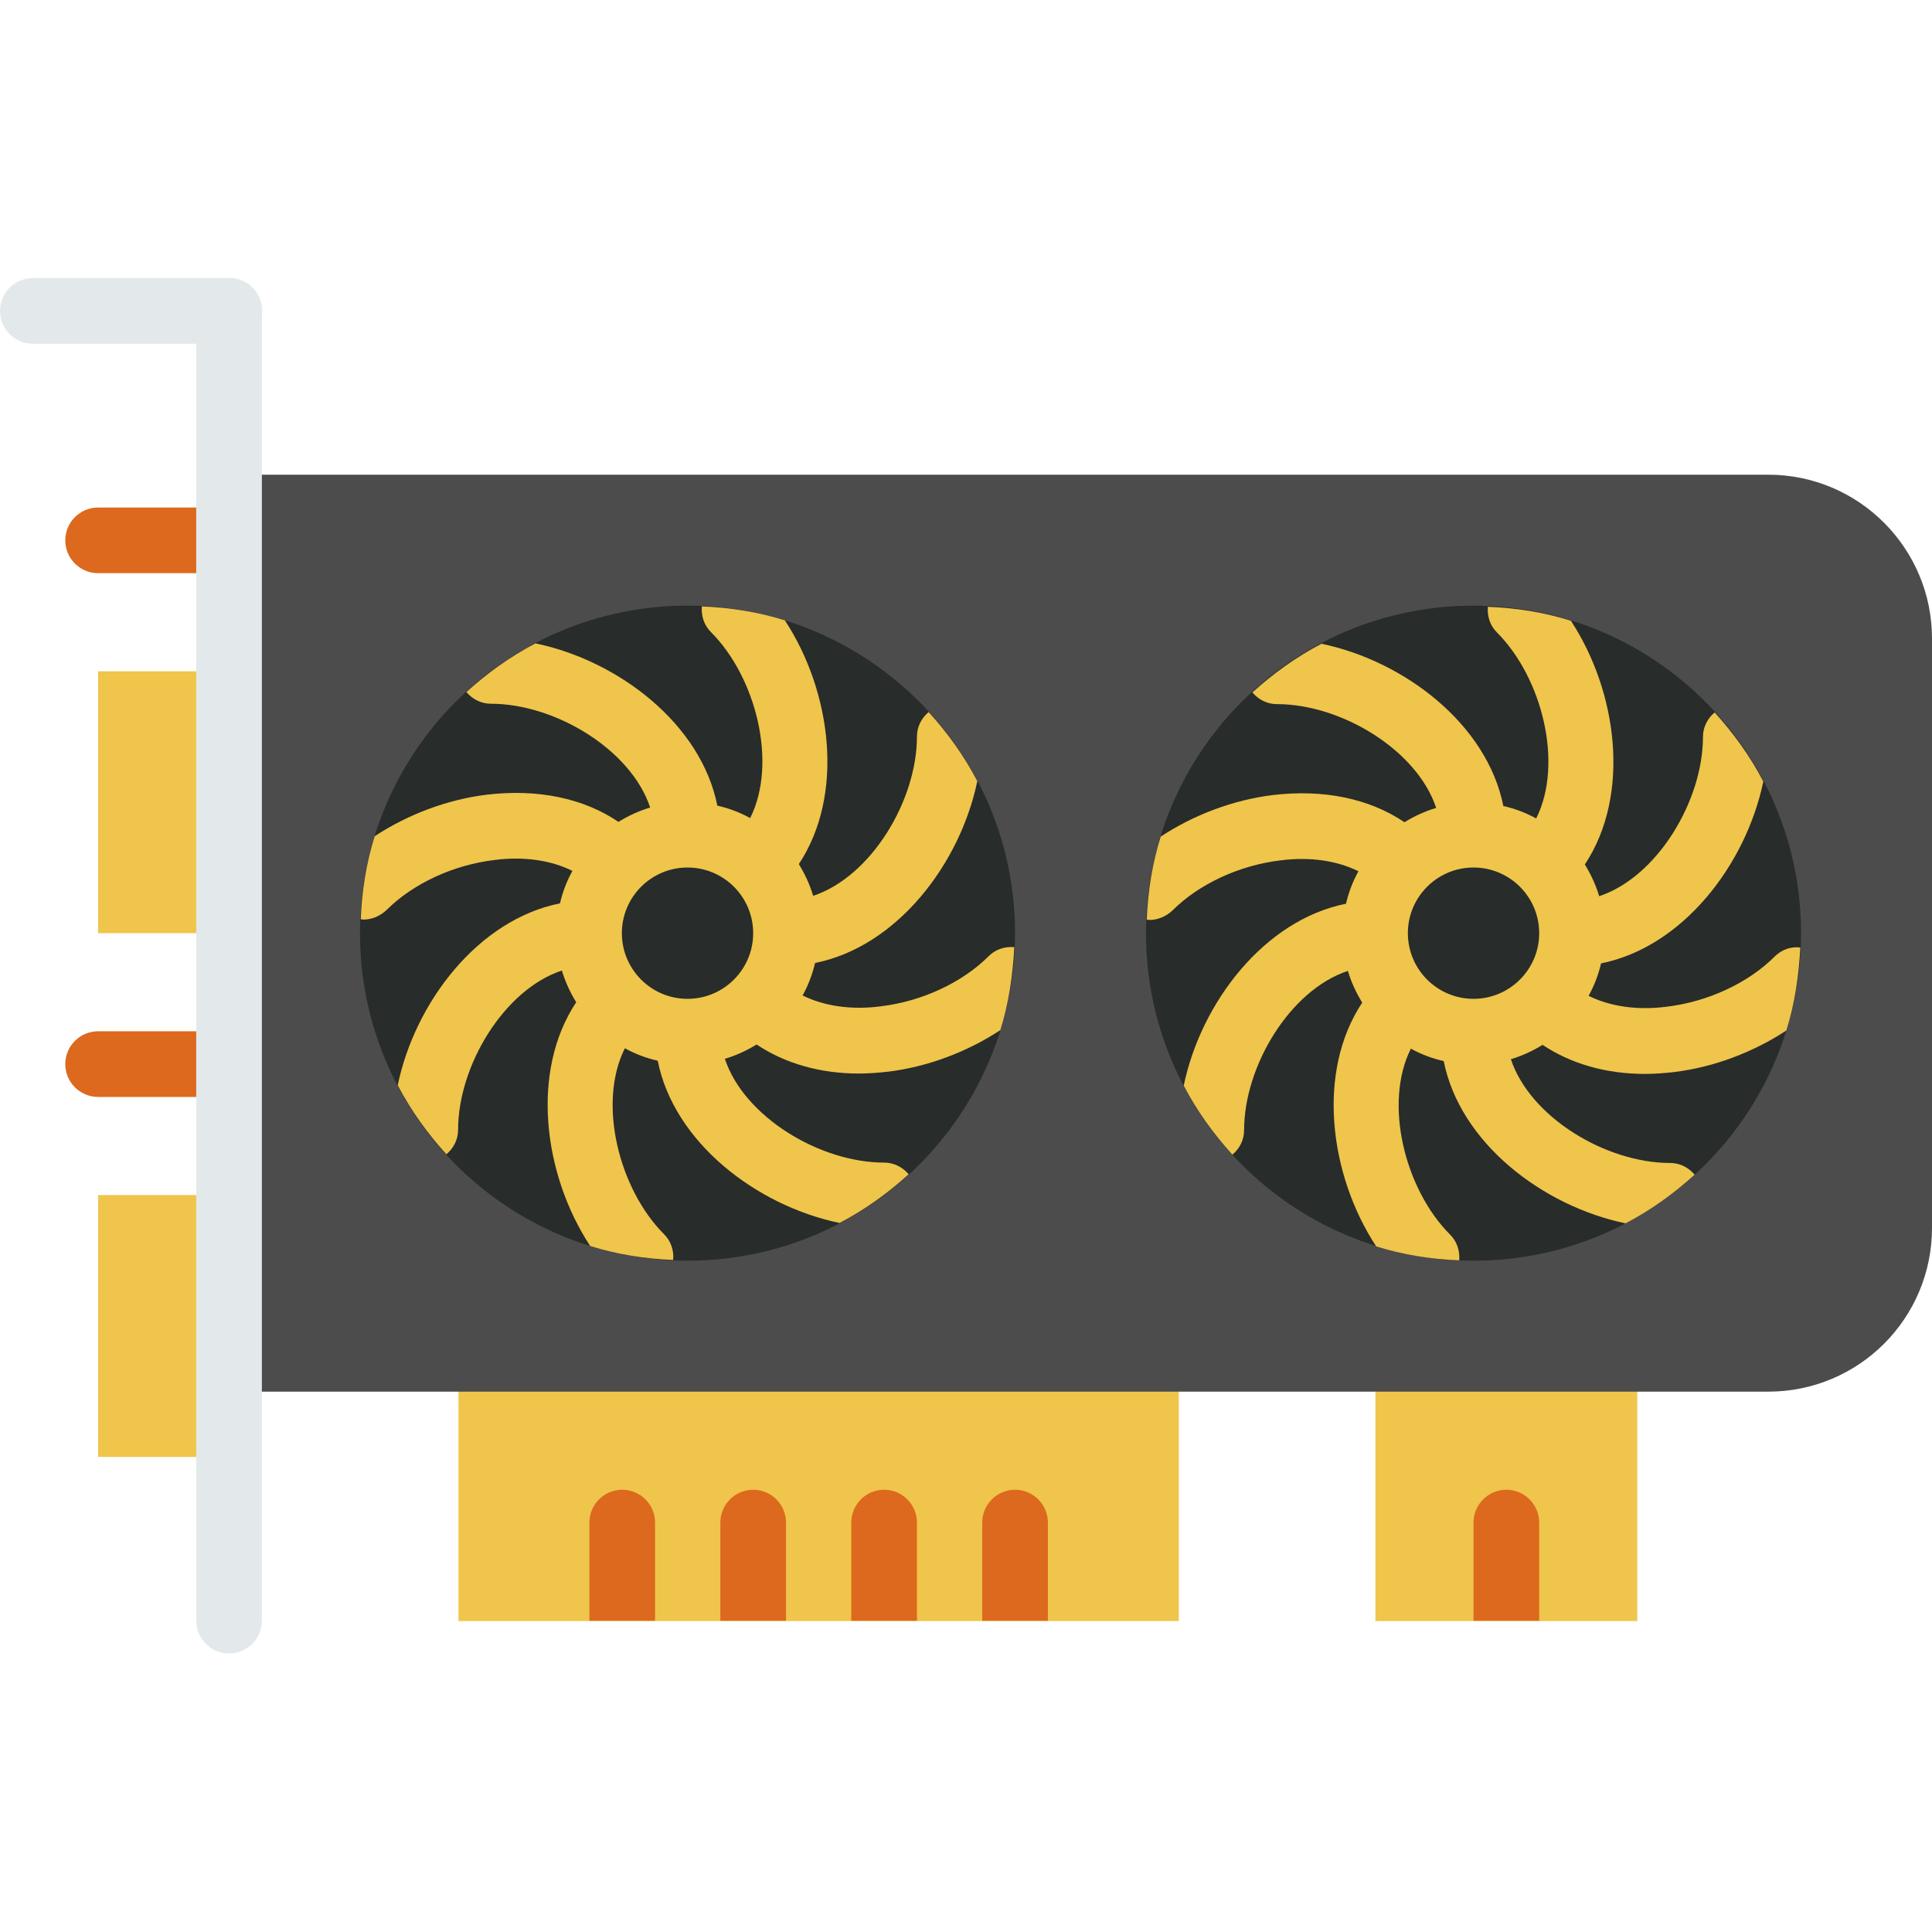
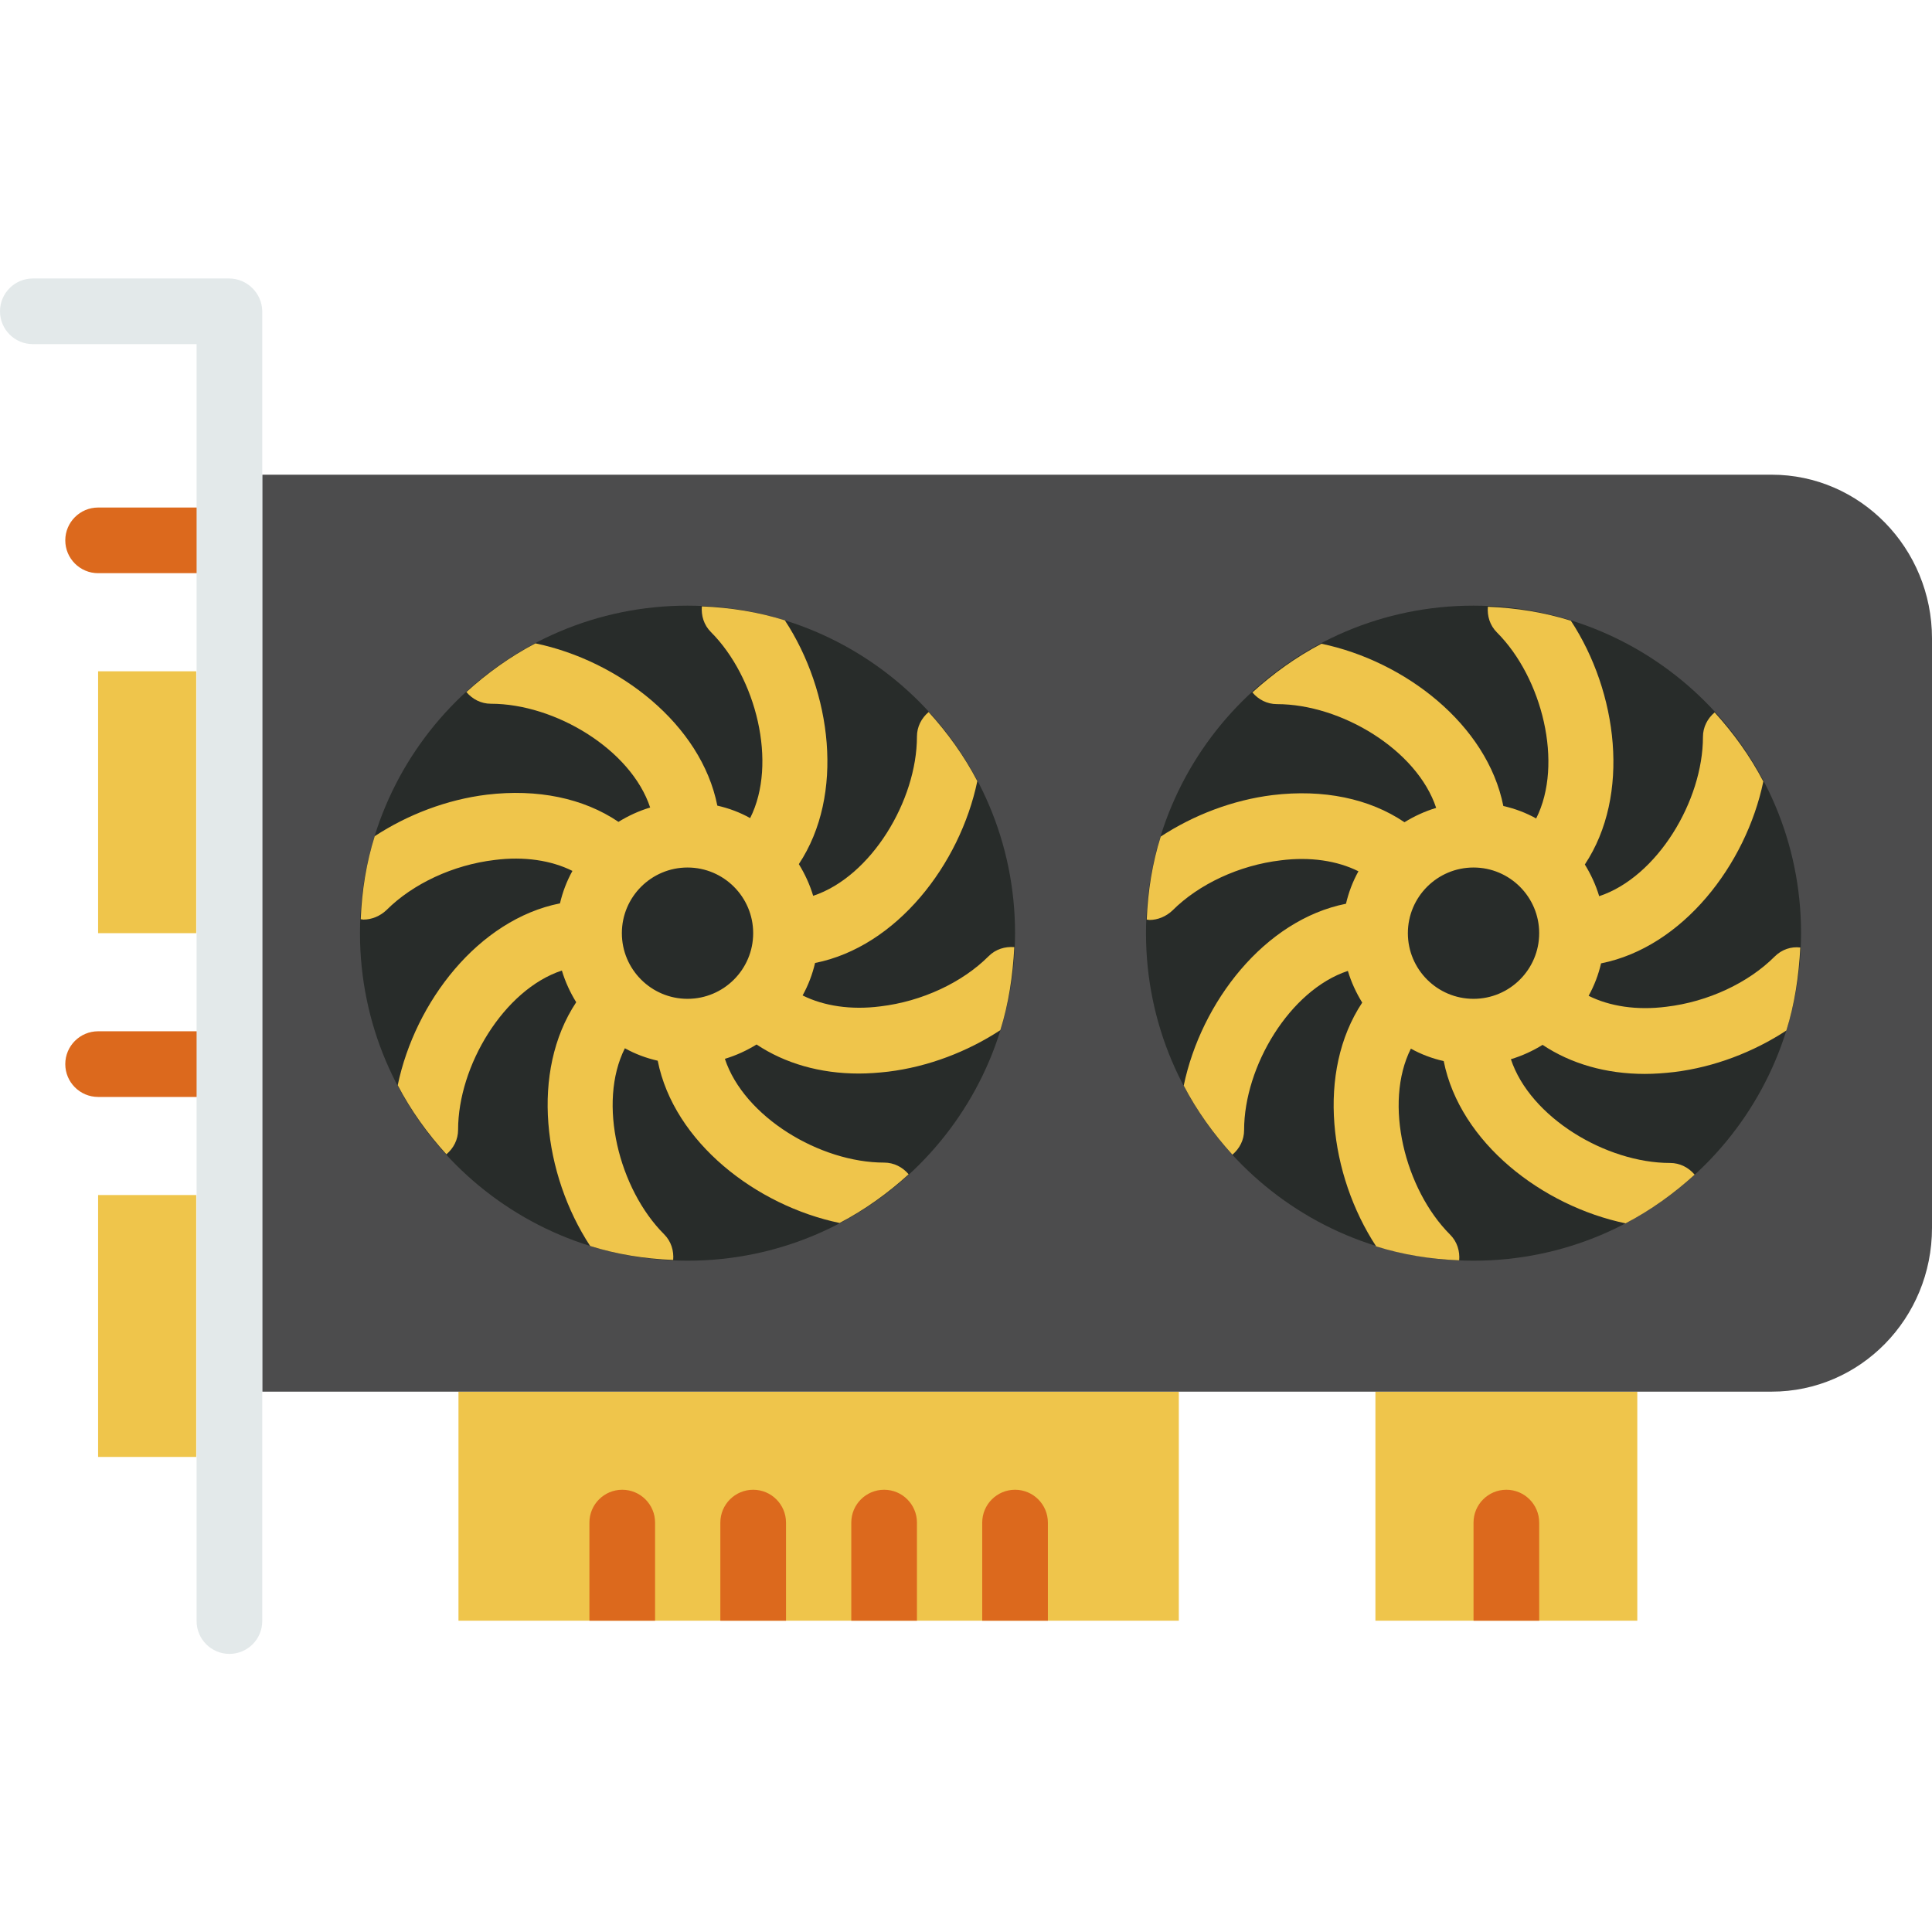
<svg xmlns="http://www.w3.org/2000/svg" version="1.0" id="Layer_1" x="0px" y="0px" width="512px" height="512px" viewBox="0 0 512 512" enable-background="new 0 0 512 512" xml:space="preserve">
  <g>
-     <path fill="#EFC54B" d="M26,177.9h34.7v69.4H26V177.9z" />
-     <path fill="#EFC54B" d="M26,316.7h34.7v69.4H26V316.7z" />
+     <path fill="#EFC54B" d="M26,177.9h26v69.4H26V177.9z" />
+     <path fill="#EFC54B" d="M26,316.7h26v69.4H26V316.7z" />
    <path fill="#DC691D" d="M60.7,151.9H26c-4.8,0-8.7-3.9-8.7-8.7c0-4.8,3.9-8.7,8.7-8.7h34.7c4.8,0,8.7,3.9,8.7,8.7   C69.4,148,65.5,151.9,60.7,151.9z" />
    <path fill="#DC691D" d="M60.7,290.7H26c-4.8,0-8.7-3.9-8.7-8.7c0-4.8,3.9-8.7,8.7-8.7h34.7c4.8,0,8.7,3.9,8.7,8.7   C69.4,286.8,65.5,290.7,60.7,290.7z" />
-     <path fill="#EFC54B" d="M121.5,351.5h190.9v78.1H121.5V351.5z" />
-     <path fill="#EFC54B" d="M364.5,351.5h69.4v78.1h-69.4V351.5z" />
-     <path fill="#4C4C4D" d="M468.6,125.8H60.7v243h34.7h373.2c24,0,43.4-19.4,43.4-43.4V169.2C512,145.3,492.6,125.8,468.6,125.8   L468.6,125.8z" />
-     <path fill="#E3E9EA" d="M60.7,91.1H8.7c-4.8,0-8.7-3.9-8.7-8.7s3.9-8.7,8.7-8.7h52.1c4.8,0,8.7,3.9,8.7,8.7S65.5,91.1,60.7,91.1z" />
-     <path fill="#E3E9EA" d="M60.7,438.2c-4.8,0-8.7-3.9-8.7-8.7V82.4c0-4.8,3.9-8.7,8.7-8.7s8.7,3.9,8.7,8.7v347.1   C69.4,434.3,65.5,438.2,60.7,438.2z" />
+     <path fill="#EFC54B" d="M121.5,368.8h190.9v60.7H121.5V368.8z" />
+     <path fill="#EFC54B" d="M364.5,368.8h69.4v60.7h-69.4V368.8z" />
+     <path fill="#4C4C4D" d="M469.5,125.8h-400v243h34h366c23.5,0,42.5-19.4,42.5-43.4V169.2C512,145.3,493,125.8,469.5,125.8   L469.5,125.8z" />
+     <path fill="#E3E9EA" d="M60.7,73.8H8.7c-4.8,0-8.7,3.9-8.7,8.7s3.9,8.7,8.7,8.7h43.4v338.4c0,4.8,3.9,8.7,8.7,8.7   c4.8,0,8.7-3.9,8.7-8.7V82.4C69.4,77.7,65.5,73.8,60.7,73.8z" />
    <circle fill="#282C2A" cx="390.5" cy="247.3" r="86.8" />
    <circle fill="#282C2A" cx="182.2" cy="247.3" r="86.8" />
    <path fill="#DC691D" d="M269,394.8c-4.8,0-8.7,3.9-8.7,8.7v26h17.4v-26C277.7,398.7,273.8,394.8,269,394.8z" />
    <path fill="#DC691D" d="M234.3,394.8c-4.8,0-8.7,3.9-8.7,8.7v26H243v-26C243,398.7,239.1,394.8,234.3,394.8z" />
    <path fill="#DC691D" d="M199.6,394.8c-4.8,0-8.7,3.9-8.7,8.7v26h17.4v-26C208.3,398.7,204.4,394.8,199.6,394.8z" />
    <path fill="#DC691D" d="M164.9,394.8c-4.8,0-8.7,3.9-8.7,8.7v26h17.4v-26C173.6,398.7,169.7,394.8,164.9,394.8z" />
    <path fill="#DC691D" d="M399.2,394.8c-4.8,0-8.7,3.9-8.7,8.7v26h17.4v-26C407.9,398.7,404,394.8,399.2,394.8z" />
  </g>
  <path id="fan2" fill="#EFC54B" d="M470.3,253.5c-7,7-17.7,12-28.7,13.3c-7.8,1-15-0.1-20.6-2.9c1.5-2.7,2.6-5.6,3.3-8.6  c21.6-4.3,38.4-26.1,43-48.2c-3.5-6.7-7.9-12.8-12.9-18.3c-1.9,1.6-3.1,3.9-3.1,6.5c0,16.9-12.1,37.1-27.5,42.2  c-0.9-3-2.2-5.8-3.8-8.4c12.2-18.4,8.7-45.7-3.7-64.6c-7-2.2-14.4-3.4-22-3.7c-0.2,2.4,0.5,4.9,2.4,6.8c12,12,17.7,34.8,10.4,49.3  c-2.7-1.5-5.6-2.6-8.7-3.3c-4.3-21.6-26.1-38.4-48.2-43c-6.7,3.5-12.8,7.9-18.3,12.9c1.6,1.9,3.9,3.1,6.5,3.1  c17,0,37.1,12.1,42.2,27.5c-3,0.9-5.8,2.2-8.4,3.8c-9.3-6.3-21.5-8.8-34.9-7.2l0,0c-10.6,1.3-21,5.3-29.7,11c-2.2,7-3.4,14.4-3.7,22  c0.2,0,0.5,0.1,0.7,0.1c2.2,0,4.4-0.9,6.1-2.5c7-7,17.7-12,28.7-13.3c7.8-1,15,0.1,20.6,2.9c-1.5,2.7-2.6,5.6-3.3,8.6  c-21.6,4.3-38.4,26.1-43,48.2c3.5,6.7,7.9,12.8,12.9,18.3c1.9-1.6,3.1-3.9,3.1-6.5c0-16.9,12.1-37.1,27.5-42.2  c0.9,3,2.2,5.8,3.8,8.4c-12.2,18.4-8.7,45.7,3.7,64.6c7,2.2,14.4,3.4,22,3.7c0.2-2.4-0.5-4.9-2.4-6.8c-12-12-17.7-34.8-10.4-49.3  c2.7,1.5,5.6,2.6,8.7,3.3c4.3,21.6,26.1,38.4,48.2,43c6.7-3.5,12.8-7.9,18.3-12.9c-1.6-1.9-3.9-3.1-6.5-3.1  c-17,0-37.1-12.1-42.2-27.5c3-0.9,5.8-2.2,8.4-3.8c7.5,5,16.8,7.7,27.1,7.7c2.5,0,5.2-0.2,7.8-0.5c10.6-1.3,21-5.3,29.7-11  c2.2-7,3.3-14.4,3.7-22h0C474.7,250.8,472.2,251.6,470.3,253.5z M390.5,264.7c-9.6,0-17.4-7.8-17.4-17.4c0-9.6,7.8-17.4,17.4-17.4  c9.6,0,17.4,7.8,17.4,17.4C407.9,256.9,400.1,264.7,390.5,264.7z" />
  <path id="fan1" fill="#EFC54B" d="M227.6,284.5c2.5,0,5.2-0.2,7.8-0.5c10.6-1.3,21-5.3,29.7-11c2.2-7,3.3-14.4,3.7-22  c-2.4-0.2-4.9,0.5-6.8,2.4c-7,7-17.7,12-28.7,13.3c-7.8,1-15-0.1-20.6-2.9c1.5-2.7,2.6-5.6,3.3-8.6c21.6-4.3,38.4-26.1,43-48.2  c-3.5-6.7-7.9-12.8-12.9-18.3c-1.9,1.6-3.1,3.9-3.1,6.5c0,16.9-12.1,37.1-27.5,42.2c-0.9-3-2.2-5.8-3.8-8.4  c12.2-18.4,8.7-45.7-3.7-64.6c-7-2.2-14.4-3.4-22-3.7c-0.2,2.4,0.5,4.9,2.4,6.8c12,12,17.7,34.8,10.4,49.3c-2.7-1.5-5.6-2.6-8.7-3.3  c-4.3-21.6-26.1-38.4-48.2-43c-6.7,3.5-12.8,7.9-18.3,12.9c1.6,1.9,3.9,3.1,6.5,3.1c17,0,37.1,12.1,42.2,27.5  c-3,0.9-5.8,2.2-8.4,3.8c-9.3-6.3-21.5-8.8-34.9-7.2c-10.6,1.3-21,5.3-29.7,11c-2.2,7-3.4,14.4-3.7,22c0.2,0,0.5,0.1,0.7,0.1  c2.2,0,4.4-0.9,6.1-2.5c7-7,17.7-12,28.7-13.3c7.8-1,15,0.1,20.6,2.9c-1.5,2.7-2.6,5.6-3.3,8.6c-21.6,4.3-38.4,26.1-43,48.2  c3.5,6.7,7.9,12.8,12.9,18.3c1.9-1.6,3.1-3.9,3.1-6.5c0-16.9,12.1-37.1,27.5-42.2c0.9,3,2.2,5.8,3.8,8.4  c-12.2,18.4-8.7,45.7,3.7,64.6c7,2.2,14.4,3.4,22,3.7c0.2-2.4-0.5-4.9-2.4-6.8c-12-12-17.7-34.8-10.4-49.3c2.7,1.5,5.6,2.6,8.7,3.3  c4.3,21.6,26.1,38.4,48.2,43c6.7-3.5,12.8-7.9,18.3-12.9c-1.6-1.9-3.9-3.1-6.5-3.1c-17,0-37.1-12.1-42.2-27.5c3-0.9,5.8-2.2,8.4-3.8  C208,281.8,217.3,284.5,227.6,284.5z M182.2,264.7c-9.6,0-17.4-7.8-17.4-17.4c0-9.6,7.8-17.4,17.4-17.4c9.6,0,17.4,7.8,17.4,17.4  C199.6,256.9,191.8,264.7,182.2,264.7z" />
</svg>
